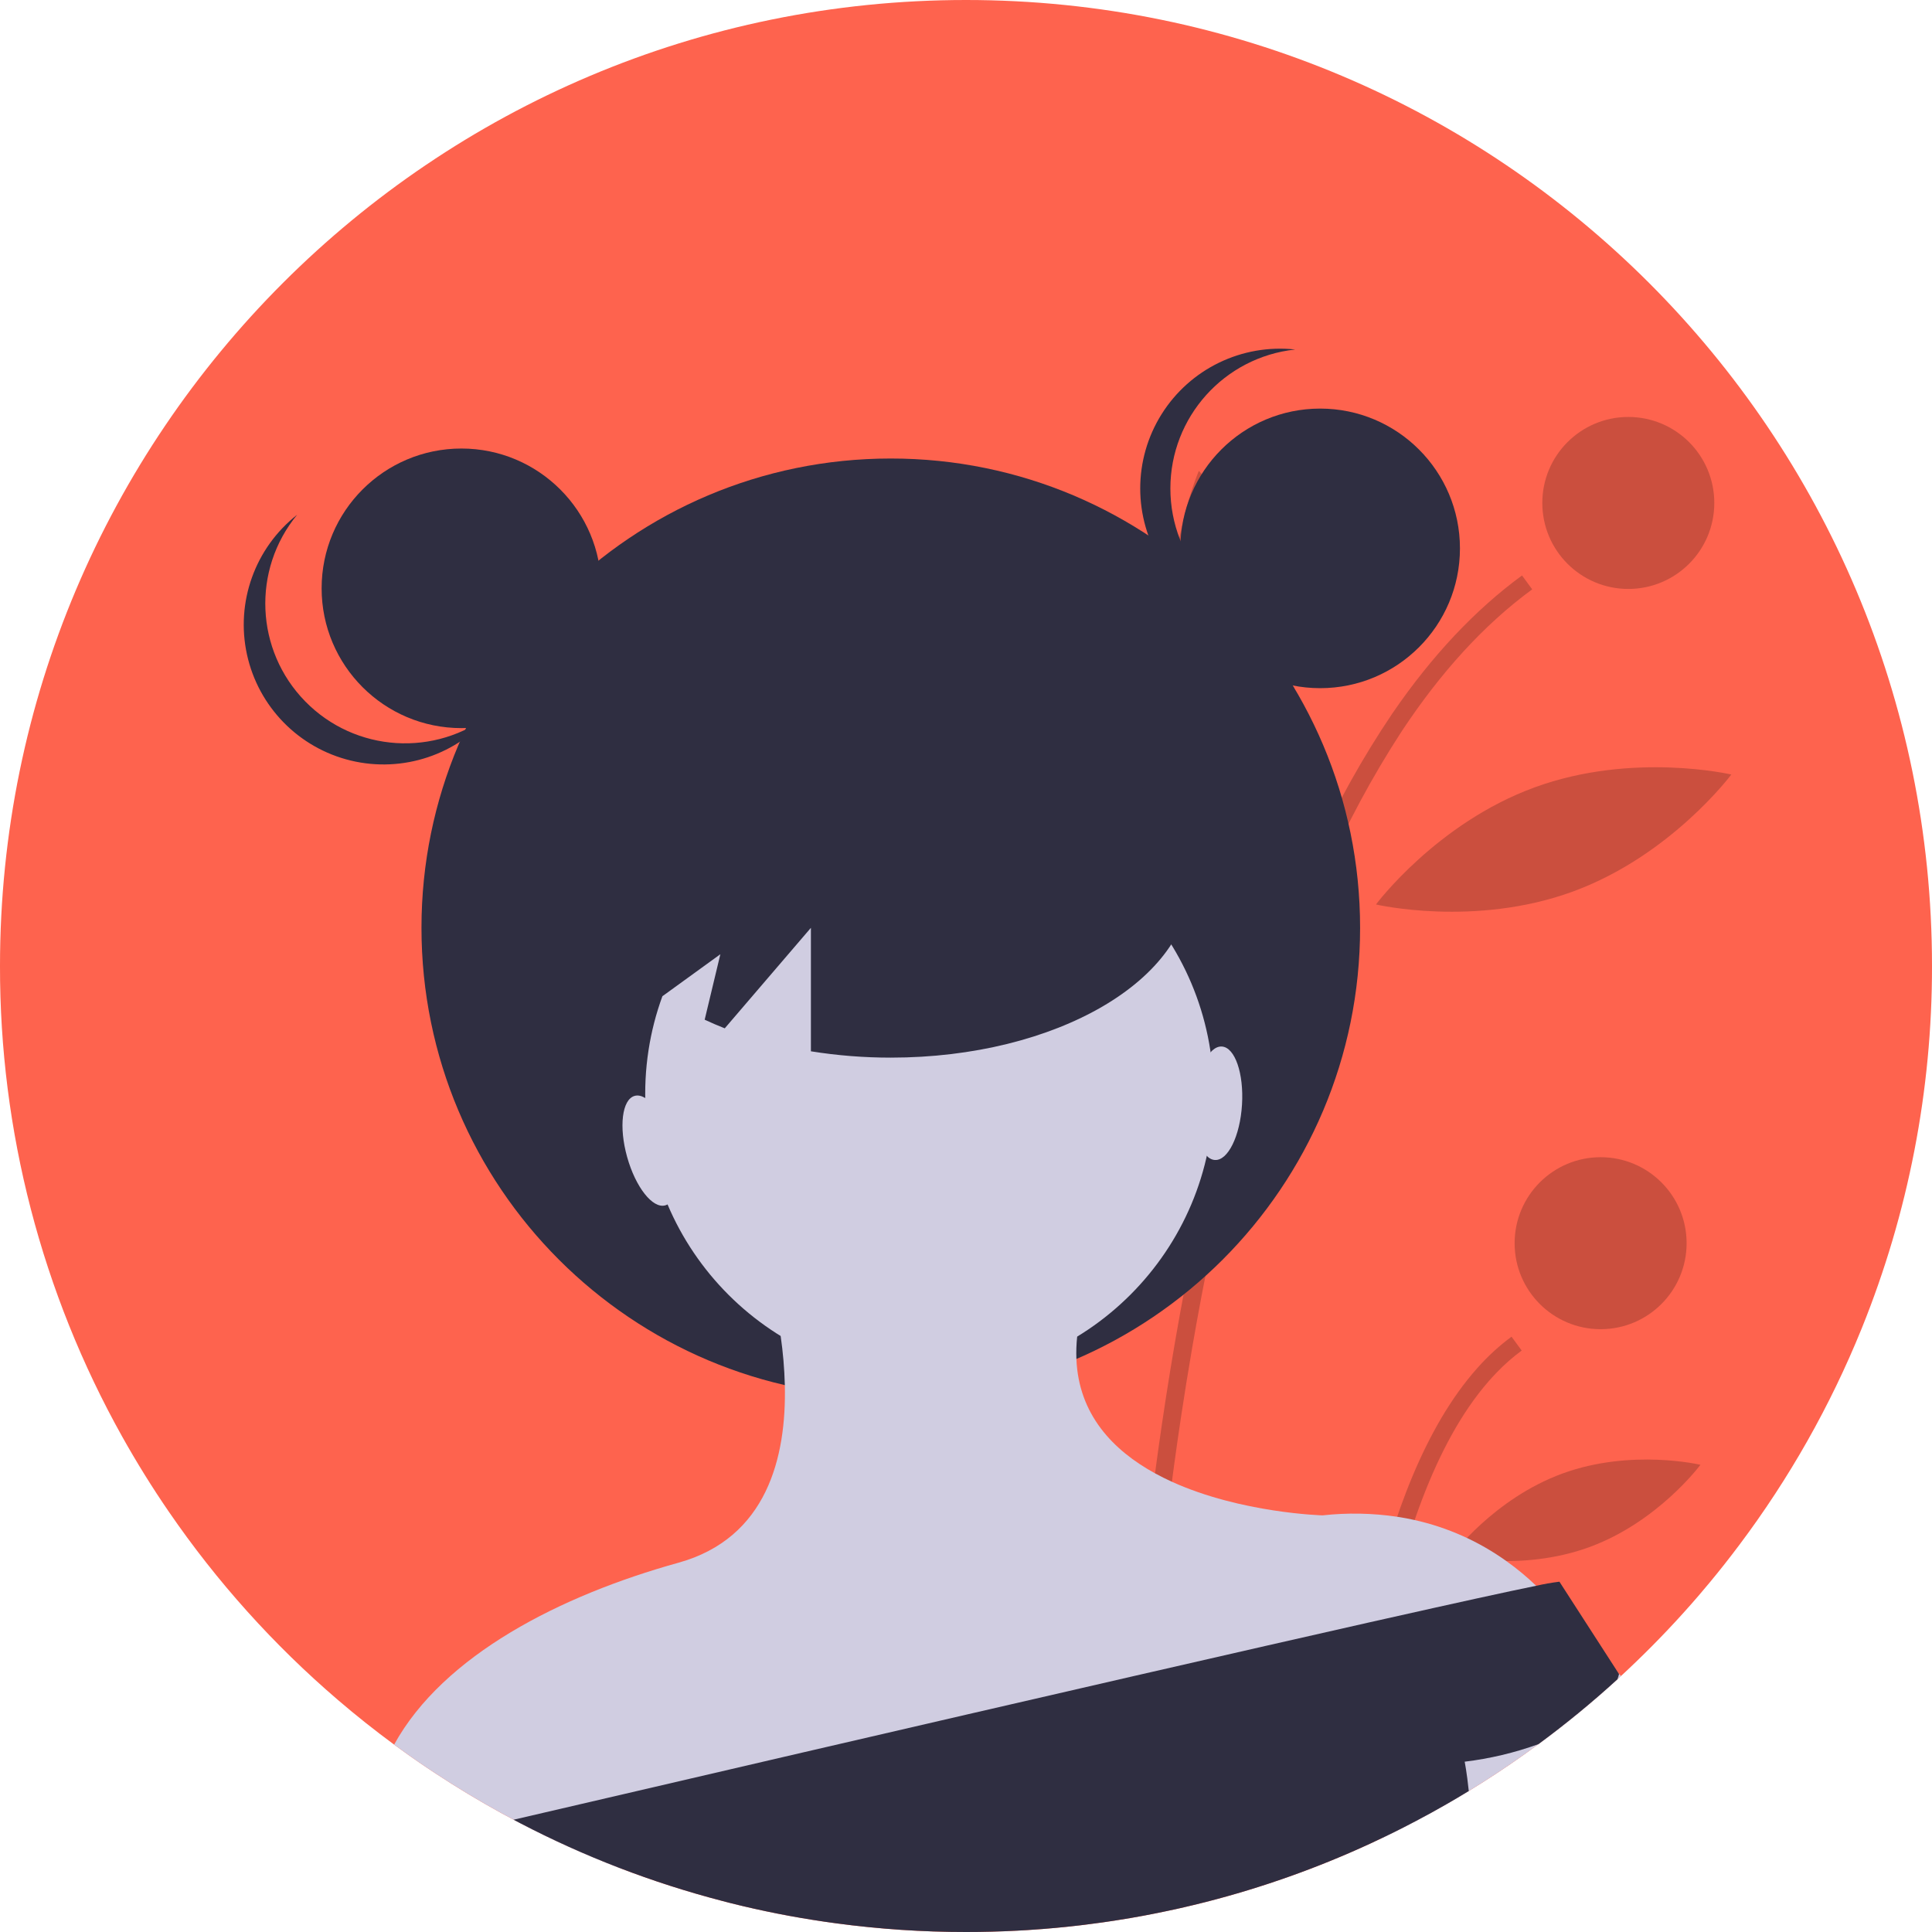
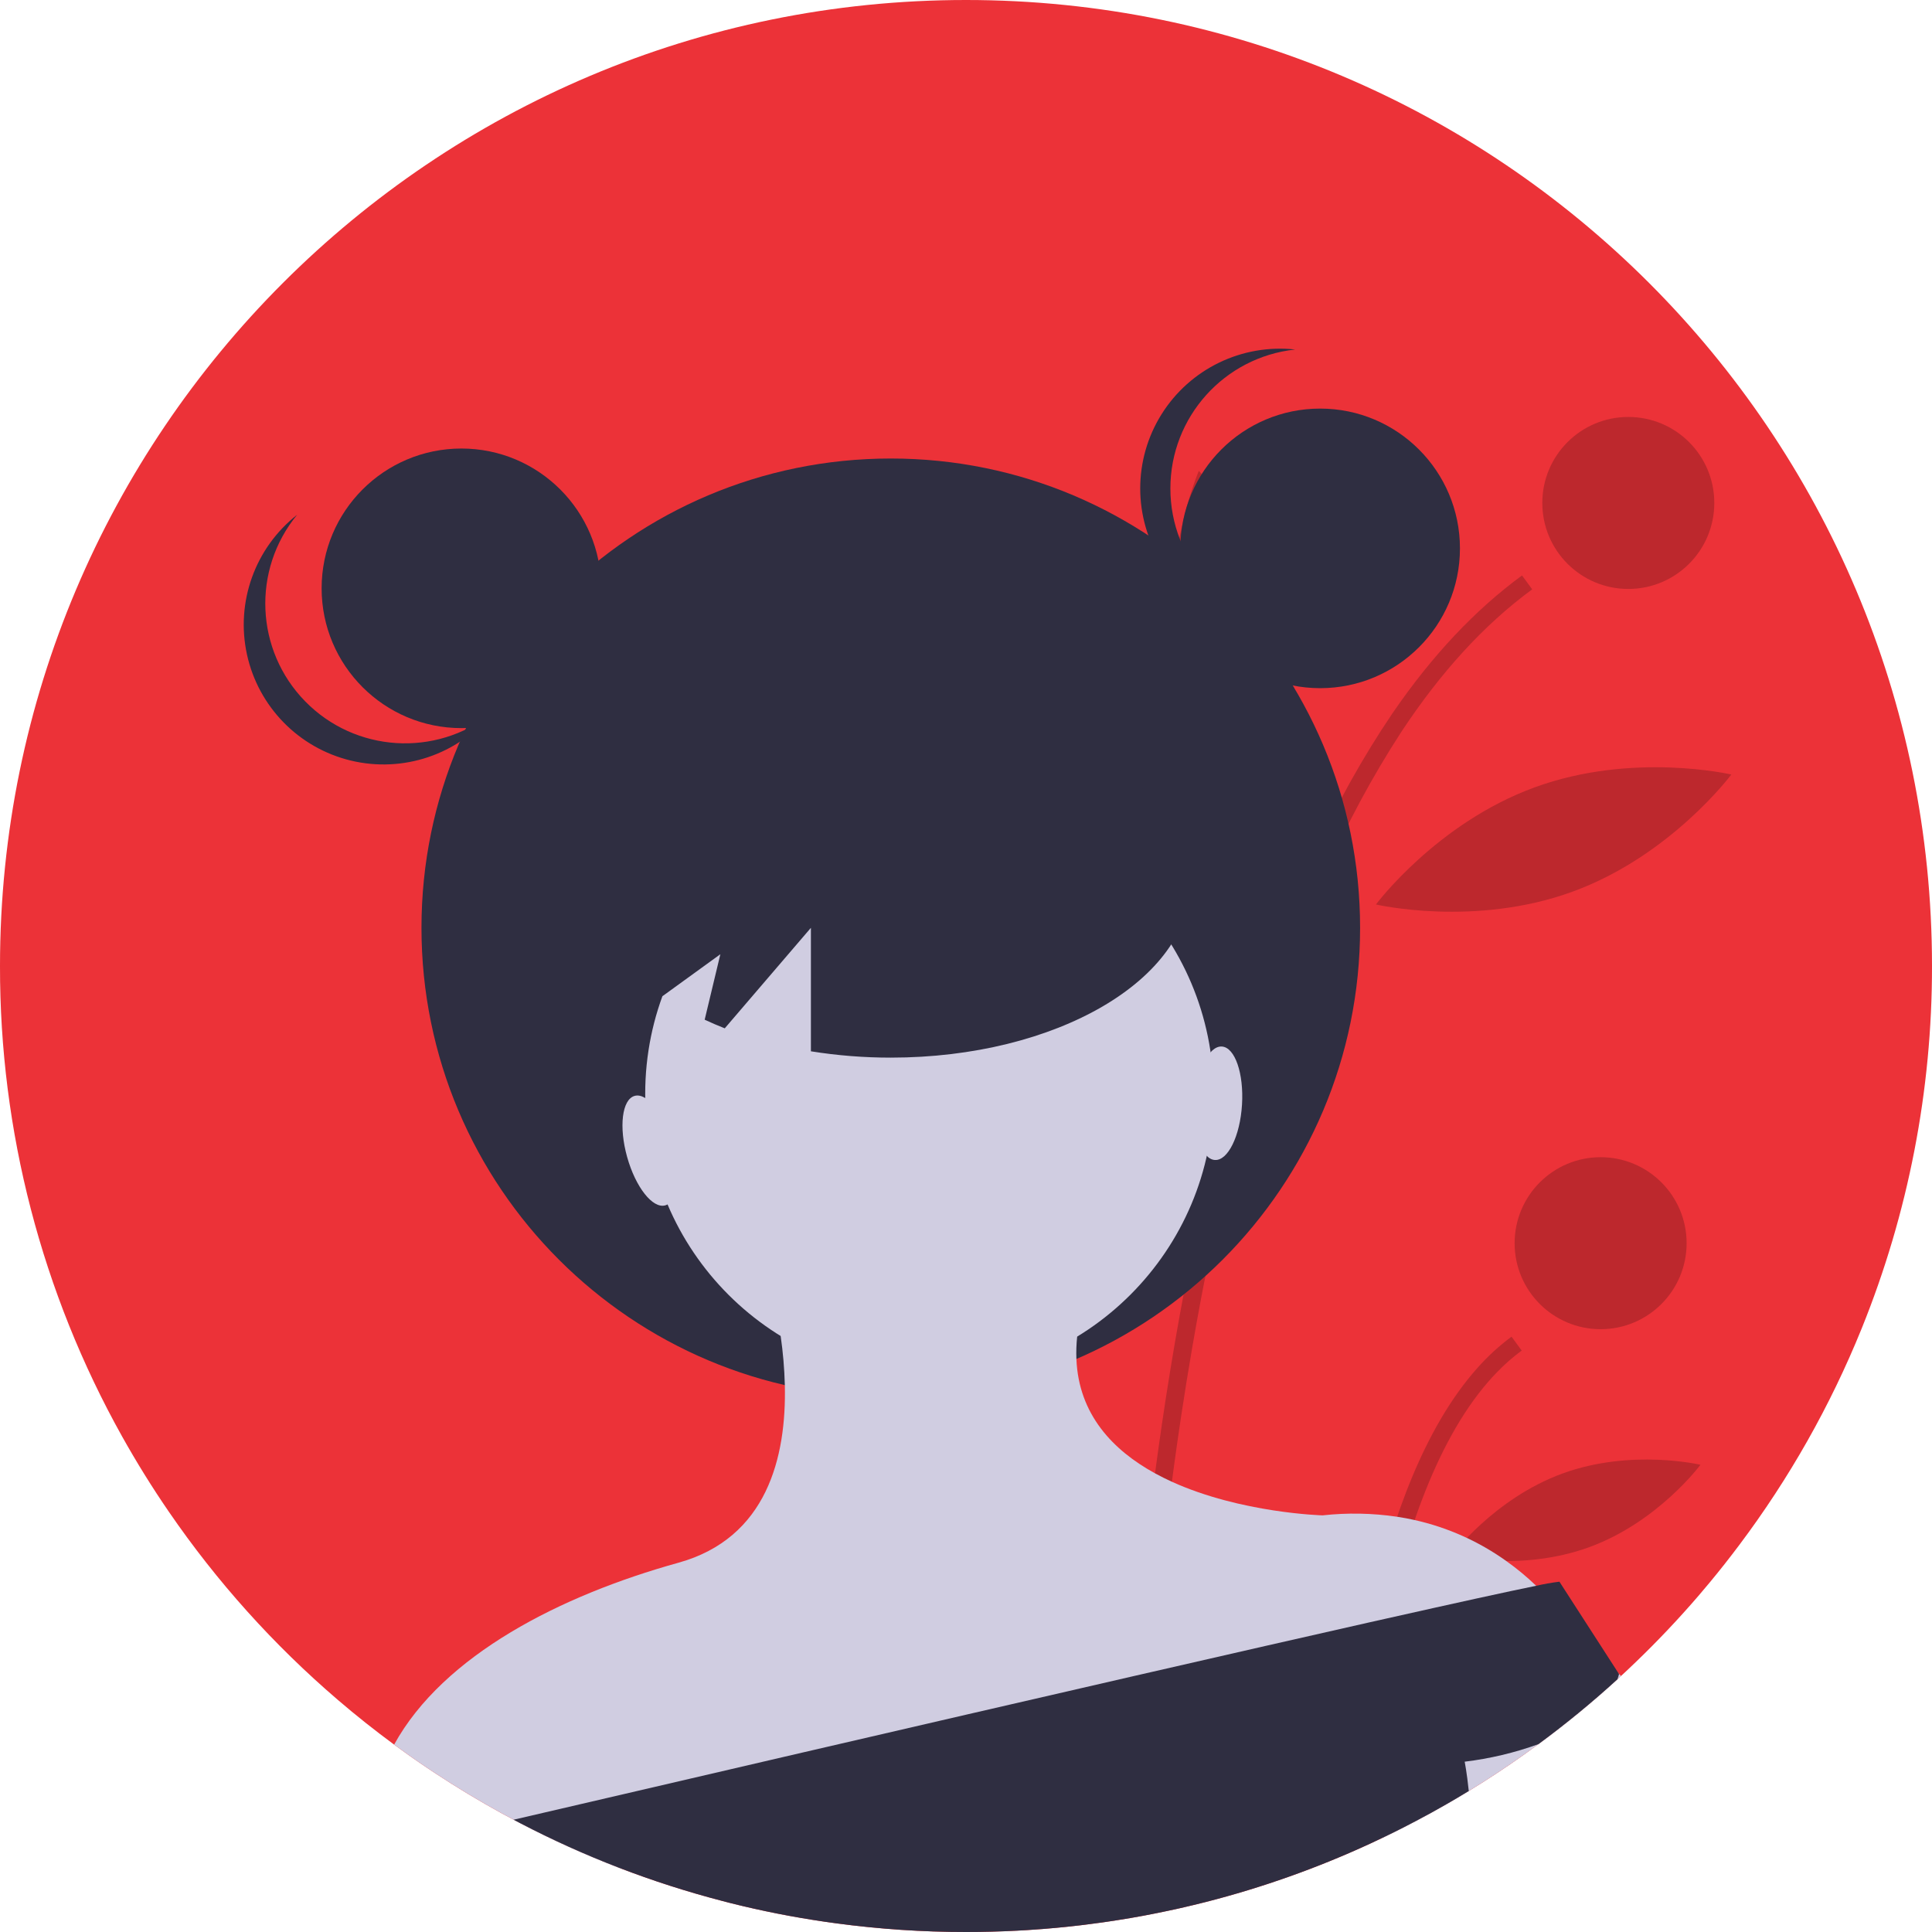
<svg xmlns="http://www.w3.org/2000/svg" id="f36e36b5-a914-4189-a8f7-2c7091a7d461" data-name="Layer 1" width="676" height="676" viewBox="0 0 676 676">
-   <path d="M938,450a337.1,337.1,0,0,1-24.55,126.7c-.04.09-.07.17-.11.26v.01a336.513,336.513,0,0,1-42.79,75.64q-5.055,6.75-10.43,13.22c-1.31,1.58-2.64,3.15-3.97,4.7q-10.275,11.925-21.62,22.85-2.64,2.55-5.34,5.04c-.42.39-.84.77-1.26,1.16a337.819,337.819,0,0,1-27.65,22.7q-9.675,7.155-19.86,13.59-2.235,1.425-4.5,2.8-3.93,2.4-7.93,4.69-5.22,3-10.57,5.81c-1.44.77-2.89,1.51-4.34,2.25-2.12,1.09-4.25,2.14-6.4,3.17-.37.18-.74.36-1.11.53-1.4.68-2.82,1.34-4.24,2a334.896,334.896,0,0,1-57.46,20.39c-.11.03-.21.05-.32.08-1.29.33-2.59.65-3.89.96-.97.24-1.95.47-2.93.69a2.488,2.488,0,0,1-.37.09c-2.01.47-4.02.92-6.05,1.33-1.14.24-2.28.48-3.42.71-.69.15-1.39.28-2.08.41-.87.17-1.73.33-2.6.5-.48.1-.96.18-1.45.26-1.1.2-2.2.4-3.29.59-1.86.32-3.74.63-5.61.91-1.36.21-2.71.41-4.07.6-1.6.23-3.2.44-4.81.64-.44.07-.88.12-1.32.17q-.855.105-1.71.21c-1.15.14-2.3.27-3.46.39-.6.07-1.19.13-1.79.19q-1.71.18-3.42.33c-1.47.14-2.94.26-4.42.38-1.8.14-3.59.27-5.4.38-1.16.07-2.32.14-3.49.2-2.98.16-5.96.27-8.96.35-1.49.04-2.99.07-4.49.09h-.03c-1.49.02-2.99.03-4.49.03a339.151,339.151,0,0,1-45.45-3.04q-16.575-2.22-32.62-6.02c-.43-.1-.86-.2-1.28-.31-1.08-.25-2.15-.52-3.22-.79-.95-.24-1.89-.49-2.84-.74a335.357,335.357,0,0,1-70.6-27.19c-.11-.06-.23-.12-.34-.18-.65-.34-1.29-.67-1.93-1.02q-2.115-1.11-4.21-2.26-11.925-6.555-23.24-14.02-2.91-1.905-5.76-3.87c-.61-.42-1.21-.84-1.81-1.26-.63-.44-1.26-.88-1.88-1.32q-2.475-1.755-4.92-3.55-10.125-7.44-19.65-15.61a339.74,339.74,0,0,1-59.16-65.85Q312.315,628.19,304.71,614.59A336.39,336.39,0,0,1,262,450c0-186.67,151.33-338,338-338S938,263.33,938,450Z" transform="translate(-262 -112)" fill="#fe634e" />
+   <path d="M938,450a337.1,337.1,0,0,1-24.55,126.7c-.04.09-.07.17-.11.26v.01a336.513,336.513,0,0,1-42.79,75.64q-5.055,6.75-10.43,13.22c-1.31,1.58-2.64,3.15-3.97,4.7q-10.275,11.925-21.62,22.85-2.64,2.55-5.34,5.04c-.42.39-.84.77-1.26,1.16a337.819,337.819,0,0,1-27.65,22.7q-9.675,7.155-19.86,13.59-2.235,1.425-4.5,2.8-3.93,2.4-7.93,4.69-5.22,3-10.57,5.81c-1.44.77-2.89,1.51-4.34,2.25-2.12,1.09-4.25,2.14-6.4,3.17-.37.18-.74.36-1.11.53-1.4.68-2.82,1.34-4.24,2a334.896,334.896,0,0,1-57.46,20.39c-.11.03-.21.05-.32.08-1.29.33-2.59.65-3.89.96-.97.24-1.95.47-2.93.69a2.488,2.488,0,0,1-.37.09c-2.01.47-4.02.92-6.05,1.33-1.14.24-2.28.48-3.42.71-.69.15-1.39.28-2.08.41-.87.17-1.73.33-2.6.5-.48.1-.96.18-1.45.26-1.1.2-2.2.4-3.29.59-1.86.32-3.74.63-5.61.91-1.36.21-2.71.41-4.07.6-1.6.23-3.2.44-4.81.64-.44.07-.88.12-1.32.17q-.855.105-1.71.21c-1.15.14-2.3.27-3.46.39-.6.07-1.19.13-1.79.19q-1.71.18-3.42.33c-1.47.14-2.94.26-4.42.38-1.8.14-3.59.27-5.4.38-1.16.07-2.32.14-3.49.2-2.98.16-5.96.27-8.96.35-1.49.04-2.99.07-4.49.09h-.03c-1.49.02-2.99.03-4.49.03a339.151,339.151,0,0,1-45.45-3.04q-16.575-2.22-32.62-6.02c-.43-.1-.86-.2-1.28-.31-1.08-.25-2.15-.52-3.22-.79-.95-.24-1.89-.49-2.84-.74a335.357,335.357,0,0,1-70.6-27.19c-.11-.06-.23-.12-.34-.18-.65-.34-1.29-.67-1.93-1.02q-2.115-1.11-4.21-2.26-11.925-6.555-23.24-14.02-2.91-1.905-5.76-3.87c-.61-.42-1.21-.84-1.81-1.26-.63-.44-1.26-.88-1.88-1.32q-2.475-1.755-4.92-3.55-10.125-7.44-19.65-15.61a339.74,339.74,0,0,1-59.16-65.85Q312.315,628.19,304.71,614.59A336.39,336.39,0,0,1,262,450c0-186.67,151.33-338,338-338S938,263.33,938,450Z" transform="translate(-262 -112)" fill="#ec3238" />
  <path d="M654.35,778.63c1.08-.25,2.15-.52,3.22-.79.95-.24,1.89-.49,2.84-.74.05-1.99.12-4.18.19-6.55.59-18.56,1.98-48.44,5.26-84.44q.27-2.895.54-5.83c1.17-12.2,2.54-25.03,4.18-38.33.05-.44.11-.87.16-1.31,1.33-10.78,2.84-21.85,4.54-33.13q1.785-11.835,3.86-23.93c.1-.56.2-1.13.3-1.69.4-2.33.81-4.65,1.23-6.99,1.17-6.51,2.42-13.06,3.73-19.61,4.61-23.04,10.1-46.22,16.65-68.77a550.909,550.909,0,0,1,24.53-68.61,338.806,338.806,0,0,1,26.74-49.83c.15-.23.3-.45.45-.68,13.15-19.81,28.18-36.62,45.34-49.19l-3.56-4.86q-24.66,18.075-45.24,48.1c-.07.1-.13.19-.2.29A327.437,327.437,0,0,0,722.19,410a527.395,527.395,0,0,0-25.68,69.37q-9.84,33.03-17.65,71.57-2.745,13.575-5.24,27.82c-.28,1.62-.56,3.24-.84,4.87,0,.02-.01.05-.01.07-.43,2.5-.84,5-1.26,7.53q-1.56,9.555-2.94,18.96-2.13,14.49-3.85,28.48-.57,4.62-1.1,9.17-.75,6.42-1.42,12.67-.945,8.7-1.73,17.03l-.15,1.53c-.08.88-.16,1.76-.24,2.63C656.02,725.49,654.75,760.86,654.35,778.63Z" transform="translate(-262 -112)" opacity="0.2" />
  <path d="M731.01,749.91c.11-.06.23-.12.34-.18,2.06-1.07,4.1-2.16,6.14-3.28.67-7.98,1.57-16.75,2.75-25.97.25-1.9.5-3.83.78-5.77.14-1.04.29-2.09.44-3.15,1.18-8.12,2.58-16.5,4.26-24.92,6.83-34.36,18.17-69.48,37-91.16,1.01-1.17,2.04-2.29,3.11-3.38a67.662,67.662,0,0,1,8.61-7.55l-3.56-4.85a77.071,77.071,0,0,0-11.8,10.79q-1.875,2.085-3.66,4.34c-17.33,21.81-28.15,54.1-34.89,86.07-1.76,8.34-3.24,16.67-4.5,24.78q-.48,3.18-.92,6.3C733.16,725.72,731.87,738.7,731.01,749.91Z" transform="translate(-262 -112)" opacity="0.2" />
  <circle cx="569.738" cy="175.982" r="30.089" opacity="0.2" />
  <circle cx="560.049" cy="434.991" r="30.089" opacity="0.2" />
  <path d="M712.286,338.521c6.38,35.997-7.705,68.592-7.705,68.592s-24.43-25.768-30.81-61.766,7.705-68.592,7.705-68.592S705.905,302.524,712.286,338.521Z" transform="translate(-262 -112)" opacity="0.2" />
  <path d="M812.282,423.971c-34.335,12.555-68.837,4.498-68.837,4.498s21.166-28.413,55.501-40.968,68.837-4.498,68.837-4.498S846.617,411.416,812.282,423.971Z" transform="translate(-262 -112)" opacity="0.2" />
  <path d="M818.105,653.333c-24.066,8.8-48.283,3.059-48.283,3.059s14.802-20.008,38.868-28.808,48.283-3.059,48.283-3.059S842.171,644.533,818.105,653.333Z" transform="translate(-262 -112)" opacity="0.2" />
  <path d="M701.96,648.27l1.22.63C703.06,650.2,702.77,651,701.96,648.27Z" transform="translate(-262 -112)" fill="#2f2e41" />
  <path d="M703.57,648.69c.01.14.03.29.04.43l-.43-.22c.01-.13.02-.27.04-.41C703.32,646.74,703.2,644.67,703.57,648.69Z" transform="translate(-262 -112)" fill="#2f2e41" />
  <circle cx="311.683" cy="324.641" r="164.209" fill="#2f2e41" />
  <circle cx="325.2" cy="382.713" r="99.444" fill="#d0cde1" />
  <path d="M814.27,685.31l-.12.03-23.13,5.55-48.16,11.56-6.57,1.58L663.05,721.6l-6.22,1.5L479.14,765.74a333.639,333.639,0,0,1-35.15-15.83c-.11-.06-.23-.12-.34-.18-.65-.34-1.29-.67-1.93-1.02q-2.115-1.11-4.21-2.26-11.925-6.555-23.24-14.02-2.91-1.905-5.76-3.87c-.61-.42-1.21-.84-1.81-1.26-.63-.44-1.26-.88-1.88-1.32q-2.475-1.755-4.92-3.55c17.26-31.37,58.36-52.22,99.46-63.63,31.02-8.62,37.84-36.95,37.25-62.16a146.952,146.952,0,0,0-1.46-17.18,167.478,167.478,0,0,0-5.96-26.74l99.45,3.32,10.26,23.64a53.492,53.492,0,0,0-.27,7.82c.78,19.39,12.75,31.93,27.52,40.02,1.92,1.05,3.89,2.03,5.89,2.94,24.22,11.01,52.73,11.76,52.73,11.76a101.52,101.52,0,0,1,26.09.49q3.15.48,6.12,1.15A88.139,88.139,0,0,1,789.09,658.23a91.601,91.601,0,0,1,10.41,8.63A82.676,82.676,0,0,1,814.27,685.31Z" transform="translate(-262 -112)" fill="#d0cde1" />
  <path d="M829.19,698.42c-.42.39-.84.77-1.26,1.16a337.819,337.819,0,0,1-27.65,22.7q-9.675,7.155-19.86,13.59-2.235,1.425-4.5,2.8-3.93,2.4-7.93,4.69-5.22,3-10.57,5.81c-1.44.77-2.89,1.51-4.34,2.25-2.12,1.09-4.25,2.14-6.4,3.17-.37.18-.74.36-1.11.53l-4.23-3.51,49.68-60.72,9.99-12.21s3.99,0,13.14,6.66a130.993,130.993,0,0,1,14.3,12.34C828.69,697.93,828.94,698.17,829.19,698.42Z" transform="translate(-262 -112)" fill="#d0cde1" />
  <path d="M828.49,697.74a11.392,11.392,0,0,1-.56,1.84,337.819,337.819,0,0,1-27.65,22.7,117.95,117.95,0,0,1-25.79,6.13s.75,3.76,1.43,10.26q-3.93,2.4-7.93,4.69-5.22,3-10.57,5.81c-1.44.77-2.89,1.51-4.34,2.25-2.12,1.09-4.25,2.14-6.4,3.17-.37.18-.74.36-1.11.53-1.4.68-2.82,1.34-4.24,2a334.896,334.896,0,0,1-57.46,20.39c-.11.03-.21.05-.32.08-1.29.33-2.59.65-3.89.96-.97.24-1.95.47-2.93.69a2.488,2.488,0,0,1-.37.09c-2.01.47-4.02.92-6.05,1.33-1.14.24-2.28.48-3.42.71-.69.15-1.39.28-2.08.41-.87.17-1.73.33-2.6.5-.48.1-.96.18-1.45.26-1.1.2-2.2.4-3.29.59-1.86.32-3.74.63-5.61.91-1.36.21-2.71.41-4.07.6-1.6.23-3.2.44-4.81.64-.44.07-.88.12-1.32.17q-.855.105-1.71.21c-1.15.14-2.3.27-3.46.39-.6.07-1.19.13-1.79.19q-1.71.18-3.42.33c-1.47.14-2.94.26-4.42.38-1.8.14-3.59.27-5.4.38-1.16.07-2.32.14-3.49.2-2.98.16-5.96.27-8.96.35-1.49.04-2.99.07-4.49.09h-.03c-1.49.02-2.99.03-4.49.03a339.151,339.151,0,0,1-45.45-3.04q-16.575-2.22-32.62-6.02c-.43-.1-.86-.2-1.28-.31-1.08-.25-2.15-.52-3.22-.79-.95-.24-1.89-.49-2.84-.74a335.357,335.357,0,0,1-70.6-27.19c-.11-.06-.23-.12-.34-.18-.65-.34-1.29-.67-1.93-1.02,54.89-12.79,141.63-32.96,216.9-50.24q3.165-.72,6.29-1.44c27.8-6.38,53.84-12.32,75.87-17.29q3.42-.765,6.7-1.5c23.67-5.32,42.05-9.36,52.02-11.38a81.488,81.488,0,0,1,8.14-1.43l20.81,32.25Z" transform="translate(-262 -112)" fill="#2f2e41" />
  <circle cx="161.449" cy="205.851" r="48.913" fill="#2f2e41" />
  <circle cx="461.917" cy="191.876" r="48.913" fill="#2f2e41" />
  <path d="M671.51,282.913a48.912,48.912,0,0,1,43.673-48.624,48.913,48.913,0,1,0,0,97.248A48.912,48.912,0,0,1,671.51,282.913Z" transform="translate(-262 -112)" fill="#2f2e41" />
  <path d="M368.796,357.416a48.912,48.912,0,0,1-2.836-65.296,48.913,48.913,0,1,0,68.06,69.463A48.912,48.912,0,0,1,368.796,357.416Z" transform="translate(-262 -112)" fill="#2f2e41" />
  <path d="M573.683,359.777c-57.887,0-104.814,27.374-104.814,61.142,0,15.109,9.433,28.918,25.003,39.586l20.178-14.62-5.487,22.904c2.277,1.055,4.602,2.076,7.026,3.02l30.144-35.168v43.204a175.958,175.958,0,0,0,27.95,2.216c57.887,0,104.814-27.374,104.814-61.142S631.57,359.777,573.683,359.777Z" transform="translate(-262 -112)" fill="#2f2e41" />
  <path d="M675.003,303.876s-7.597,34.938,39.874,48.913Z" transform="translate(-262 -112)" fill="#2f2e41" />
  <path d="M468.869,310.235s17.469,39.061-34.938,56.53Z" transform="translate(-262 -112)" fill="#2f2e41" />
  <ellipse cx="489.413" cy="514.602" rx="8.287" ry="19.889" transform="translate(-382.6084 38.98959) rotate(-15.63946)" fill="#d0cde1" />
  <ellipse cx="688.302" cy="498.027" rx="19.889" ry="8.287" transform="translate(-113.0938 1042.414) rotate(-86.47577)" fill="#d0cde1" />
</svg>
